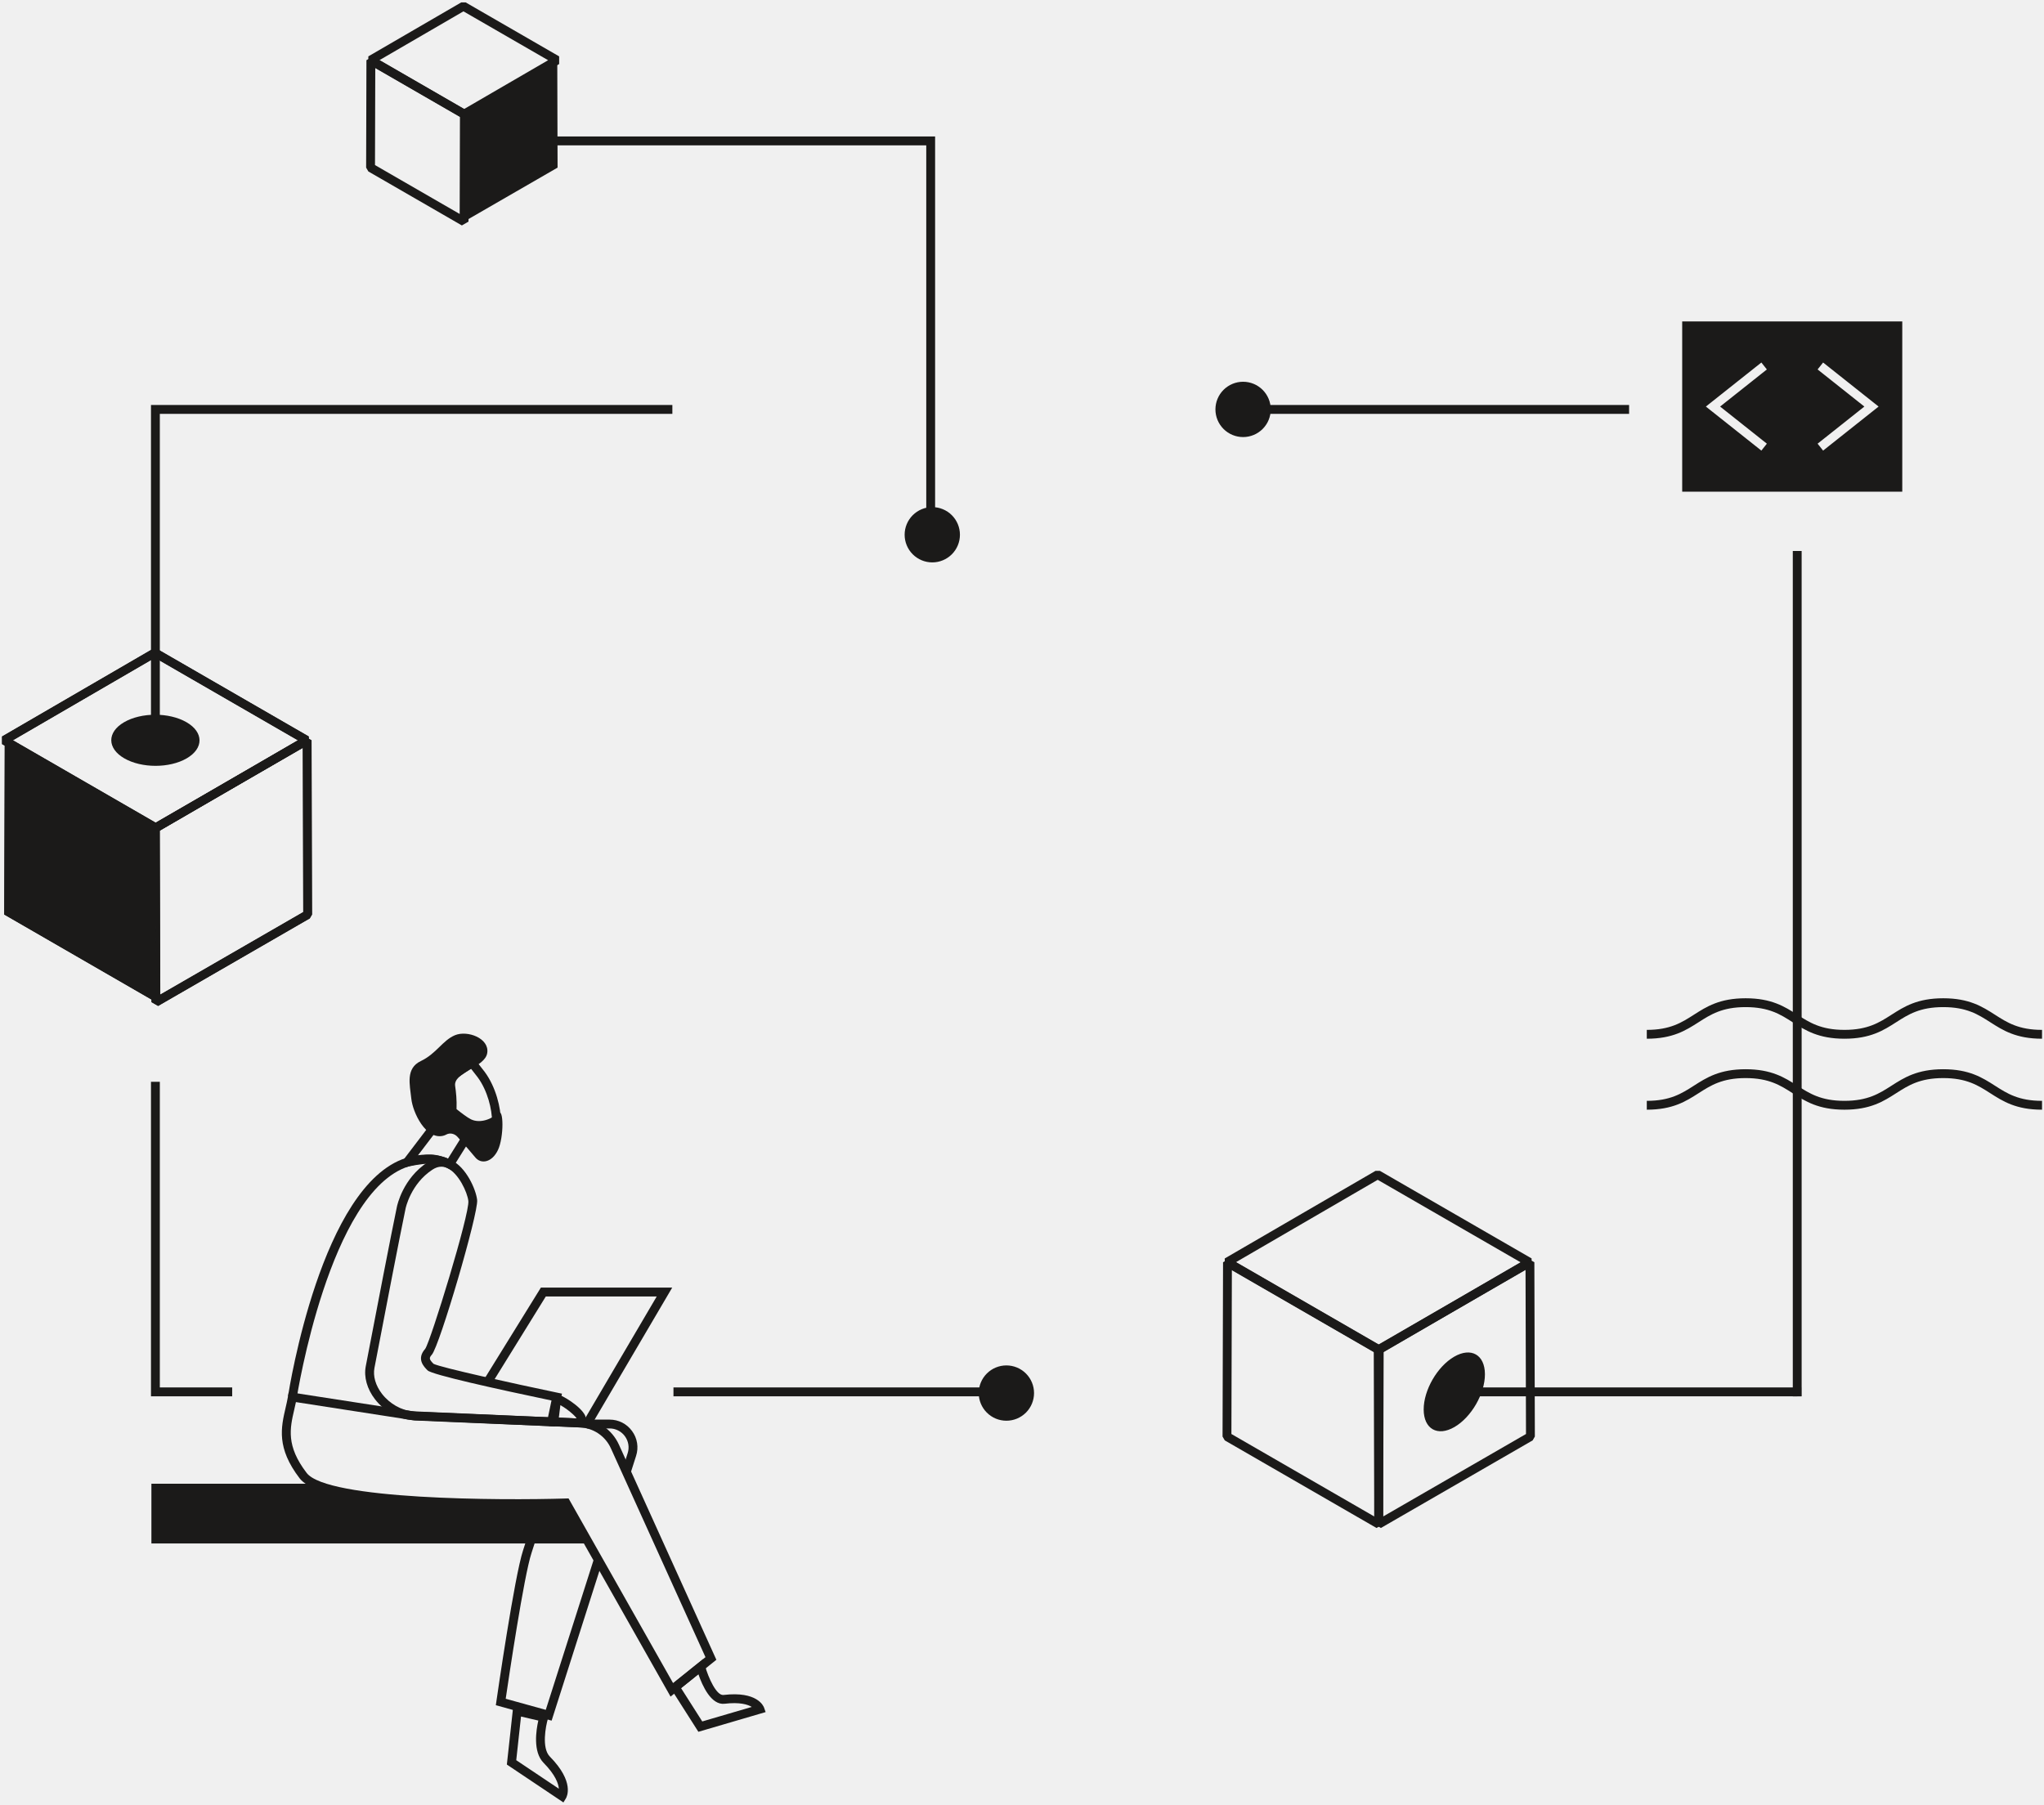
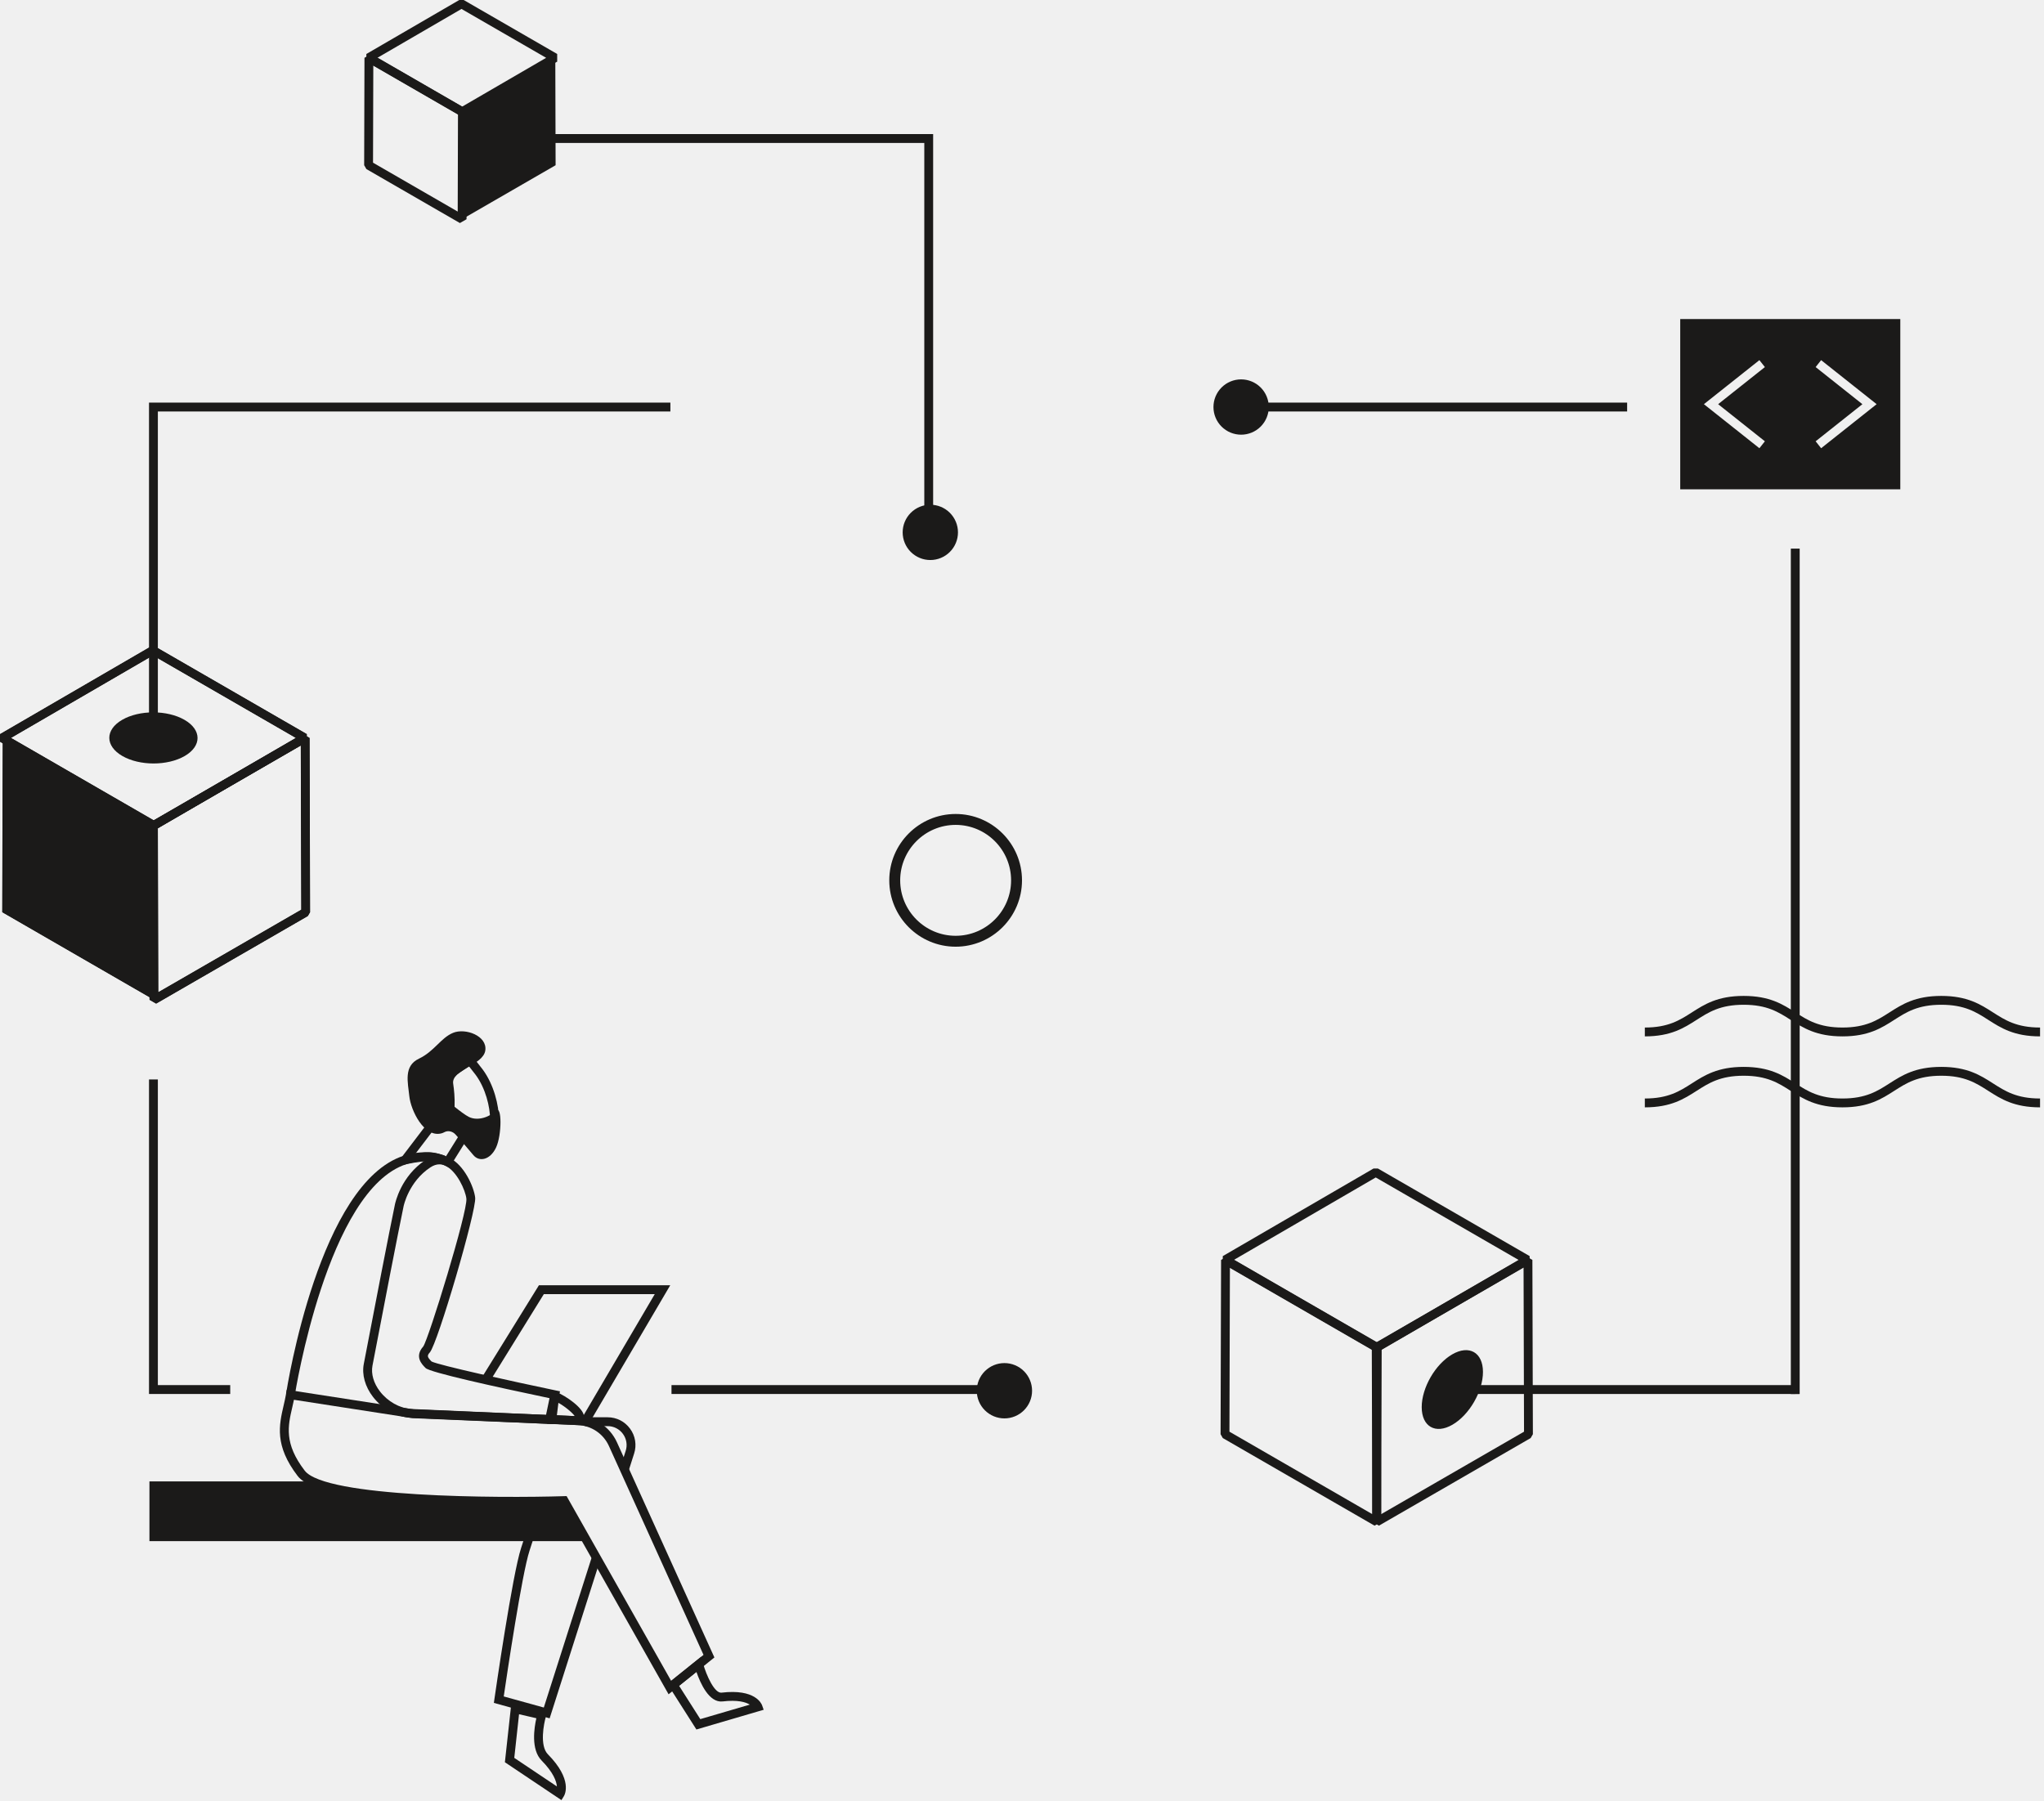
- <svg xmlns="http://www.w3.org/2000/svg" width="462" height="408" viewBox="0 0 462 408" fill="none">
-   <path fill-rule="evenodd" clip-rule="evenodd" d="M2.942 167.346L35.235 185.99L67.307 167.352L35.015 148.708L2.942 167.346ZM34.736 188.012L0.447 168.215L0.445 166.484L34.511 146.687L35.513 146.686L69.802 166.482L69.805 168.213L35.739 188.01L34.736 188.012Z" fill="#1B1A19" />
-   <mask id="mask0_78_3606" style="mask-type:luminance" maskUnits="userSpaceOnUse" x="0" y="146" width="70" height="43">
-     <path d="M2.942 167.346L35.235 185.99L67.307 167.352L35.015 148.708L2.942 167.346ZM34.736 188.012L0.447 168.215L0.445 166.484L34.511 146.687L35.513 146.686L69.802 166.482L69.805 168.213L35.739 188.01L34.736 188.012V188.012Z" fill="white" />
+ <svg xmlns="http://www.w3.org/2000/svg" width="462" height="407" viewBox="0 0 462 407" fill="none">
+   <path fill-rule="evenodd" clip-rule="evenodd" d="M2.497 166.804L34.79 185.448L66.862 166.81L34.57 148.166L2.497 166.804ZM34.291 187.47L0.002 167.673L0 165.942L34.066 146.145L35.068 146.144L69.357 165.94L69.36 167.671L35.294 187.468L34.291 187.47Z" fill="#1B1A19" />
+   <path fill-rule="evenodd" clip-rule="evenodd" d="M216 186.466C209.089 186.466 203.466 192.089 203.466 199C203.466 205.913 209.089 211.535 216 211.535C222.911 211.535 228.535 205.913 228.535 199C228.535 192.089 222.911 186.466 216 186.466ZM216 214C207.729 214 201 207.272 201 199C201 190.729 207.729 184 216 184C224.272 184 231 190.729 231 199C231 207.272 224.272 214 216 214Z" fill="#1B1A19" />
+   <mask id="mask0_78_3606" style="mask-type:luminance" maskUnits="userSpaceOnUse" x="0" y="146" width="70" height="42">
+     <path d="M2.497 166.804L34.79 185.448L66.862 166.81L34.57 148.166L2.497 166.804ZM34.291 187.47L0.002 167.673L0 165.942L34.066 146.145L35.068 146.144L69.357 165.94L69.36 167.671L35.294 187.468L34.291 187.47V187.47Z" fill="white" />
  </mask>
  <g mask="url(#mask0_78_3606)">
-     <path fill-rule="evenodd" clip-rule="evenodd" d="M2.942 167.346L35.235 185.99L67.307 167.352L35.015 148.708L2.942 167.346ZM34.736 188.012L0.447 168.215L0.445 166.484L34.511 146.687L35.513 146.686L69.802 166.482L69.805 168.213L35.739 188.01L34.736 188.012Z" fill="#1B1A19" />
+     <path fill-rule="evenodd" clip-rule="evenodd" d="M2.497 166.804L34.79 185.448L66.862 166.81L34.57 148.166L2.497 166.804ZM34.291 187.47L0.002 167.673L0 165.942L34.066 146.145L35.068 146.144L69.357 165.94L69.36 167.671L35.294 187.468L34.291 187.47Z" fill="#1B1A19" />
  </g>
-   <path fill-rule="evenodd" clip-rule="evenodd" d="M36.126 187.728L36.231 224.823L68.534 206.173L68.429 169.078L36.126 187.728ZM35.736 227.418L34.236 226.555L34.125 187.154L34.625 186.285L68.924 166.482L70.424 167.346L70.536 206.746L70.036 207.615L35.736 227.418Z" fill="#1B1A19" />
-   <mask id="mask1_78_3606" style="mask-type:luminance" maskUnits="userSpaceOnUse" x="34" y="166" width="37" height="62">
-     <path d="M36.126 187.728L36.231 224.823L68.534 206.173L68.429 169.078L36.126 187.728ZM35.736 227.418L34.236 226.555L34.125 187.154L34.625 186.285L68.924 166.482L70.424 167.346L70.536 206.746L70.036 207.615L35.736 227.418V227.418Z" fill="white" />
+   <path fill-rule="evenodd" clip-rule="evenodd" d="M35.681 187.186L35.786 224.281L68.089 205.631L67.984 168.536L35.681 187.186ZM35.291 226.876L33.791 226.013L33.68 186.612L34.18 185.743L68.479 165.94L69.979 166.804L70.091 206.204L69.591 207.073L35.291 226.876Z" fill="#1B1A19" />
+   <mask id="mask1_78_3606" style="mask-type:luminance" maskUnits="userSpaceOnUse" x="33" y="165" width="38" height="62">
+     <path d="M35.681 187.186L35.786 224.281L68.089 205.631L67.984 168.536L35.681 187.186ZM35.291 226.876L33.791 226.013L33.68 186.612L34.18 185.743L68.479 165.94L69.979 166.804L70.091 206.204L69.591 207.073L35.291 226.876V226.876Z" fill="white" />
  </mask>
  <g mask="url(#mask1_78_3606)">
-     <path fill-rule="evenodd" clip-rule="evenodd" d="M36.126 187.728L36.231 224.823L68.534 206.173L68.429 169.078L36.126 187.728ZM35.736 227.418L34.236 226.555L34.125 187.154L34.625 186.285L68.924 166.482L70.424 167.346L70.536 206.746L70.036 207.615L35.736 227.418Z" fill="#1B1A19" />
+     <path fill-rule="evenodd" clip-rule="evenodd" d="M35.681 187.186L35.786 224.281L68.089 205.631L67.984 168.536L35.681 187.186ZM35.291 226.876L33.791 226.013L33.68 186.612L34.18 185.743L68.479 165.94L69.979 166.804L70.091 206.204L69.591 207.073L35.291 226.876Z" fill="#1B1A19" />
  </g>
-   <path fill-rule="evenodd" clip-rule="evenodd" d="M35.246 226.552L35.358 187.151L1.059 167.349L0.947 206.749L35.246 226.552Z" fill="#1B1A19" />
-   <mask id="mask2_78_3606" style="mask-type:luminance" maskUnits="userSpaceOnUse" x="0" y="167" width="36" height="60">
-     <path d="M35.246 226.552L35.358 187.151L1.059 167.349L0.947 206.749L35.246 226.552Z" fill="white" />
+   <path fill-rule="evenodd" clip-rule="evenodd" d="M34.801 226.01L34.913 186.609L0.614 166.807L0.502 206.207L34.801 226.01Z" fill="#1B1A19" />
+   <mask id="mask2_78_3606" style="mask-type:luminance" maskUnits="userSpaceOnUse" x="0" y="166" width="35" height="61">
+     <path d="M34.801 226.01L34.913 186.609L0.614 166.807L0.502 206.207L34.801 226.01Z" fill="white" />
  </mask>
  <g mask="url(#mask2_78_3606)">
-     <path fill-rule="evenodd" clip-rule="evenodd" d="M1.059 167.349L35.358 187.151L35.246 226.552L0.947 206.749L1.059 167.349Z" fill="#1B1A19" />
+     <path fill-rule="evenodd" clip-rule="evenodd" d="M0.614 166.807L34.913 186.609L34.801 226.01L0.502 206.207L0.614 166.807Z" fill="#1B1A19" />
  </g>
-   <path fill-rule="evenodd" clip-rule="evenodd" d="M279.326 285.345L311.618 303.988L343.69 285.35L311.398 266.707L279.326 285.345ZM311.12 306.01L276.83 286.214L276.828 284.483L310.894 264.686L311.896 264.685L346.185 284.481L346.188 286.212L312.122 306.009L311.12 306.01Z" fill="#1B1A19" />
-   <path fill-rule="evenodd" clip-rule="evenodd" d="M312.51 305.726L312.615 342.822L344.917 324.172L344.812 287.077L312.51 305.726ZM312.12 345.417L310.62 344.554L310.508 305.153L311.008 304.284L345.307 284.481L346.807 285.345L346.919 324.745L346.419 325.614L312.12 345.417Z" fill="#1B1A19" />
-   <path fill-rule="evenodd" clip-rule="evenodd" d="M278.332 324.172L310.635 342.822L310.74 305.726L278.437 287.077L278.332 324.172ZM311.13 345.417L276.83 325.614L276.33 324.745L276.442 285.345L277.942 284.481L312.242 304.284L312.742 305.153L312.63 344.554L311.13 345.417ZM85.751 13.607L104.886 24.654L123.888 13.612L104.753 2.564L85.751 13.607ZM104.388 26.676L83.256 14.476L83.253 12.745L104.248 0.544L105.251 0.542L126.383 12.743L126.386 14.474L105.39 26.675L104.388 26.676Z" fill="#1B1A19" />
-   <path fill-rule="evenodd" clip-rule="evenodd" d="M104.889 50.096L104.82 25.814L125.958 13.609L126.027 37.892L104.889 50.096Z" fill="#1B1A19" />
-   <path fill-rule="evenodd" clip-rule="evenodd" d="M84.758 37.316L103.9 48.367L103.961 26.39L84.821 15.339L84.758 37.316ZM104.395 50.962L83.256 38.758L82.756 37.889L82.826 13.606L84.326 12.743L105.463 24.948L105.963 25.817L105.895 50.099L104.395 50.962ZM42.153 163.266C38.244 161.009 31.933 161.007 28.048 163.264C24.168 165.519 24.188 169.177 28.098 171.434C32.004 173.689 38.319 173.689 42.199 171.434C46.083 169.177 46.059 165.521 42.153 163.266ZM328.713 315.646H407.138V313.646H328.713V315.646ZM152.222 315.646H230.647V313.646H152.222V315.646Z" fill="#1B1A19" />
-   <path fill-rule="evenodd" clip-rule="evenodd" d="M405.222 315.668V313.668L405.221 313.646V124.552H407.221V315.646L405.222 315.668ZM283.221 93.552H368.221V91.552H283.221V93.552ZM36.125 167.349H34.125V91.552H151.972V93.552H36.125V167.349ZM34.125 315.646V244.552H36.125V313.646H52.48V315.646H34.125ZM328.691 306.691C324.869 308.898 321.778 314.25 321.791 318.643C321.803 323.038 324.913 324.807 328.736 322.6C332.561 320.392 335.648 315.044 335.636 310.649C335.623 306.256 332.516 304.482 328.691 306.691ZM211.36 115.885V30.853H117.722V32.853H209.36V115.885H211.36Z" fill="#1B1A19" />
-   <path fill-rule="evenodd" clip-rule="evenodd" d="M287.222 92.552C287.222 93.373 287.06 94.186 286.746 94.944C286.432 95.703 285.971 96.391 285.391 96.972C284.81 97.552 284.121 98.013 283.362 98.327C282.604 98.641 281.791 98.802 280.97 98.802C280.149 98.802 279.336 98.64 278.578 98.326C277.82 98.012 277.131 97.551 276.55 96.971C275.97 96.39 275.51 95.701 275.196 94.942C274.882 94.184 274.72 93.371 274.72 92.55C274.72 90.892 275.379 89.302 276.552 88.13C277.724 86.958 279.314 86.3 280.972 86.3C282.63 86.3 284.22 86.959 285.392 88.132C286.564 89.304 287.222 90.894 287.222 92.552ZM233.722 314.918C233.722 315.739 233.56 316.552 233.246 317.31C232.932 318.068 232.471 318.758 231.891 319.338C231.31 319.918 230.621 320.379 229.862 320.693C229.104 321.007 228.291 321.168 227.47 321.168C226.649 321.168 225.836 321.006 225.078 320.692C224.32 320.378 223.631 319.917 223.05 319.336C222.47 318.756 222.01 318.067 221.696 317.308C221.382 316.55 221.22 315.737 221.22 314.916C221.22 313.258 221.879 311.668 223.052 310.496C224.224 309.324 225.814 308.666 227.472 308.666C229.13 308.666 230.72 309.325 231.892 310.498C233.064 311.67 233.722 313.26 233.722 314.918ZM216.972 120.885C216.972 122.543 216.314 124.132 215.142 125.304C213.969 126.477 212.38 127.135 210.722 127.135C209.064 127.135 207.475 126.477 206.303 125.304C205.131 124.132 204.472 122.543 204.472 120.885C204.472 119.227 205.131 117.638 206.303 116.466C207.475 115.294 209.064 114.635 210.722 114.635C212.38 114.635 213.969 115.294 215.142 116.466C216.314 117.638 216.972 119.227 216.972 120.885ZM461.555 234.814C455.68 234.814 452.717 232.918 449.85 231.084C447.106 229.327 444.514 227.668 439.224 227.668C433.933 227.668 431.341 229.327 428.597 231.083C425.73 232.918 422.767 234.814 416.892 234.814C411.016 234.814 408.052 232.918 405.185 231.084C402.44 229.327 399.849 227.668 394.557 227.668C389.265 227.668 386.673 229.327 383.928 231.084C381.061 232.918 378.098 234.814 372.222 234.814V232.814C377.513 232.814 380.104 231.155 382.85 229.399C385.716 227.564 388.68 225.668 394.557 225.668C400.433 225.668 403.397 227.564 406.264 229.399C409.009 231.155 411.6 232.814 416.892 232.814C422.182 232.814 424.774 231.155 427.518 229.399C430.385 227.564 433.348 225.668 439.224 225.668C445.1 225.668 448.062 227.564 450.929 229.399C453.673 231.155 456.265 232.814 461.555 232.814V234.814ZM461.555 250.857C455.68 250.857 452.717 248.961 449.85 247.127C447.106 245.37 444.514 243.711 439.224 243.711C433.933 243.711 431.341 245.37 428.597 247.126C425.73 248.961 422.767 250.857 416.892 250.857C411.016 250.857 408.052 248.961 405.185 247.127C402.44 245.37 399.849 243.711 394.557 243.711C389.265 243.711 386.673 245.37 383.928 247.127C381.061 248.961 378.098 250.857 372.222 250.857V248.857C377.513 248.857 380.104 247.198 382.85 245.442C385.716 243.607 388.68 241.711 394.557 241.711C400.433 241.711 403.397 243.607 406.264 245.442C409.009 247.198 411.6 248.857 416.892 248.857C422.182 248.857 424.774 247.198 427.518 245.442C430.385 243.607 433.348 241.711 439.224 241.711C445.1 241.711 448.062 243.607 450.929 245.442C453.673 247.198 456.265 248.857 461.555 248.857V250.857Z" fill="#1B1A19" />
-   <path fill-rule="evenodd" clip-rule="evenodd" d="M116.685 397.908L126.318 404.361C126.224 403.218 125.563 401.246 122.858 398.501C120.412 396.016 121.186 391.094 121.675 388.948L117.763 388.041L116.685 397.908ZM127.347 407.458L114.564 398.894L116.02 385.584L124.164 387.471L123.856 388.494C123.332 390.234 122.387 395.171 124.283 397.096C129.93 402.829 128.117 406.206 127.892 406.573L127.347 407.457V407.458ZM153.94 381.619L158.732 389.149L169.925 385.869C169 385.307 167.192 384.743 163.779 385.15C160.729 385.51 158.731 381.02 157.856 378.474L153.94 381.619ZM157.853 391.491L151.291 381.181L158.935 375.042L159.339 376.51C160.107 379.304 161.973 383.387 163.543 383.163C171.14 382.258 172.566 385.65 172.703 386.04L173.052 387.035L157.853 391.491ZM133.519 322.422L131.794 321.409L148.44 293.077H123.368L111.055 312.973L109.355 311.92L122.254 291.077H151.935L133.519 322.422ZM67.072 315.976L65.095 315.671C65.396 313.724 72.679 267.906 91.714 261.787C97.1 260.058 100.94 261.754 101.102 261.829L100.273 263.649C100.246 263.639 96.936 262.209 92.327 263.691C74.455 269.435 67.144 315.511 67.072 315.976Z" fill="#1B1A19" />
-   <path fill-rule="evenodd" clip-rule="evenodd" d="M99.759 263.74C99.096 263.74 98.426 263.965 97.736 264.418C92.811 267.651 91.68 273.158 91.669 273.212L91.667 273.225C90.381 279.367 87.133 296.199 84.635 309.237C84.279 311.093 84.898 313.225 86.333 315.083C88.082 317.35 90.766 318.866 93.337 319.038L123.863 320.378L124.654 316.598C112.187 313.985 97.622 310.765 96.647 309.789C95.81 308.953 94.068 307.211 96.106 304.919C97.346 303.176 106.185 274.376 105.86 271.491C105.642 269.553 103.677 265.259 101.121 264.059C100.696 263.853 100.231 263.744 99.759 263.74ZM125.472 322.45L93.226 321.035C90.03 320.821 86.87 319.053 84.75 316.306C82.965 313.994 82.207 311.28 82.671 308.86C85.17 295.818 88.419 278.98 89.708 272.82C89.777 272.472 91.063 266.406 96.639 262.746C98.382 261.601 100.227 261.429 101.971 262.249C105.389 263.854 107.581 268.896 107.848 271.267C108.176 274.187 99.366 304.262 97.602 306.247C96.94 306.991 96.988 307.292 97.995 308.308C99.669 309.152 116.019 312.751 126.042 314.845L127.021 315.049L125.472 322.45Z" fill="#1B1A19" />
-   <path fill-rule="evenodd" clip-rule="evenodd" d="M97.438 261.013C98.805 261.013 100.329 261.545 101.248 261.928L104.614 256.536L99.72 254.279L94.383 261.289C95.371 261.139 96.488 261.013 97.438 261.013ZM101.996 264.508L101.178 264.091C101.157 264.081 99.043 263.013 97.438 263.013C95.385 263.013 92.271 263.707 92.24 263.714L89.563 264.316L99.101 251.79L107.511 255.67L101.996 264.508Z" fill="#1B1A19" />
-   <path fill-rule="evenodd" clip-rule="evenodd" d="M101.727 251.709C105.301 254.69 109.571 257.849 110.533 257.969C110.659 257.999 110.703 257.939 110.728 257.913C111.219 257.438 111.219 255.299 111.218 253.738V253.575C111.218 250.765 110.21 246.565 107.957 243.512L106.437 241.565L102.329 244.388L101.727 251.709ZM110.544 259.969C110.513 259.969 110.482 259.967 110.452 259.966C108.544 259.903 102.538 255.009 100.043 252.908L99.648 252.576L100.414 243.277L106.855 238.85L109.558 242.313C112.086 245.733 113.218 250.433 113.218 253.575V253.737C113.219 256.178 113.219 258.287 112.118 259.351C111.699 259.756 111.156 259.968 110.544 259.968V259.969Z" fill="#1B1A19" />
-   <path fill-rule="evenodd" clip-rule="evenodd" d="M112.565 251.612C111.232 252.946 108.549 254.043 106.453 253.035C105.644 252.646 104.123 251.475 103.191 250.729C103.273 248.663 103.073 246.834 102.876 245.502C102.411 242.363 109.633 241.353 110.133 238.02C110.633 234.687 105.633 232.853 102.835 234.02C100.037 235.187 98.633 238.187 95.133 239.853C91.633 241.52 92.633 245.187 92.966 248.353C93.299 251.52 96.248 257.673 100.133 256.76C100.403 256.697 100.65 256.6 100.876 256.475C101.713 256.013 102.771 256.283 103.405 256.998C104.916 258.703 106.691 260.725 107.399 261.609C108.732 263.272 111.232 262.779 112.565 259.946C113.899 257.112 113.899 250.279 112.565 251.612ZM124.681 388.97L112.072 385.478L112.198 384.608C112.363 383.455 116.278 356.348 118.238 350.435C118.932 348.34 120.094 344.68 121.692 339.558L123.602 340.154C122 345.288 120.835 348.958 120.137 351.064C118.424 356.232 115.005 379.237 114.304 384.021L123.36 386.529L134.272 352.323L136.177 352.93L124.681 388.97ZM142.529 333.018L140.624 332.41L141.867 328.512C142.076 327.869 142.128 327.185 142.02 326.518C141.912 325.851 141.646 325.219 141.244 324.675C140.848 324.127 140.327 323.682 139.724 323.376C139.122 323.07 138.455 322.912 137.779 322.915H132.656V320.915H137.779C139.809 320.915 141.66 321.856 142.858 323.496C143.447 324.293 143.838 325.219 143.997 326.197C144.156 327.175 144.079 328.178 143.772 329.12L142.529 333.017" fill="#1B1A19" />
-   <path fill-rule="evenodd" clip-rule="evenodd" d="M128.51 338.731L152.145 380.499L159.457 374.621L138.085 327.426C137.471 326.059 136.487 324.89 135.245 324.052C134.002 323.214 132.551 322.739 131.053 322.681L93.701 321.114L66.886 316.96C66.766 317.542 66.633 318.117 66.503 318.68C65.531 322.874 64.613 326.837 69.314 332.974C73.98 339.065 113.193 339.209 127.906 338.749L128.51 338.731ZM151.564 383.533L127.364 340.767C119.598 340.989 73.679 341.961 67.727 334.191C62.452 327.305 63.521 322.691 64.555 318.228C64.759 317.346 64.952 316.514 65.098 315.656L65.263 314.686L93.952 319.128L131.137 320.683C134.966 320.843 138.327 323.111 139.907 326.603L161.918 375.209L151.564 383.533Z" fill="#1B1A19" />
-   <path fill-rule="evenodd" clip-rule="evenodd" d="M127.938 339.749C127.938 339.749 83.412 341.137 71.101 335.415H34.222V348.919H132.656V348.089L127.938 339.749ZM126.313 320.465L130.354 320.655C129.915 319.98 128.271 318.547 126.661 317.651L126.313 320.465ZM132.44 322.755L124.063 322.362L125 314.795L126.18 315.226C128.265 315.986 132.434 318.897 132.438 320.726L132.44 322.754V322.755Z" fill="#1B1A19" />
-   <path fill-rule="evenodd" clip-rule="evenodd" d="M412.071 101.863L410.828 100.297L421.398 91.907L410.828 83.518L412.071 81.951L424.615 91.907L412.071 101.863ZM399.359 100.297L398.116 101.863L385.573 91.907L398.116 81.951L399.359 83.518L388.79 91.907L399.359 100.297ZM380.222 111.148H429.965V72.668H380.222V111.148Z" fill="#1B1A19" />
+   <path fill-rule="evenodd" clip-rule="evenodd" d="M278.881 284.803L311.173 303.446L343.245 284.808L310.953 266.165L278.881 284.803ZM310.675 305.468L276.385 285.672L276.383 283.941L310.449 264.144L311.451 264.143L345.74 283.939L345.743 285.67L311.677 305.467L310.675 305.468Z" fill="#1B1A19" />
+   <path fill-rule="evenodd" clip-rule="evenodd" d="M312.065 305.184L312.17 342.28L344.472 323.63L344.367 286.535L312.065 305.184ZM311.675 344.875L310.175 344.012L310.063 304.611L310.563 303.742L344.862 283.939L346.362 284.803L346.474 324.203L345.974 325.072L311.675 344.875Z" fill="#1B1A19" />
+   <path fill-rule="evenodd" clip-rule="evenodd" d="M277.887 323.63L310.19 342.28L310.295 305.184L277.992 286.535L277.887 323.63ZM310.685 344.875L276.385 325.072L275.885 324.203L275.997 284.803L277.497 283.939L311.797 303.742L312.297 304.611L312.185 344.012L310.685 344.875ZM85.306 13.065L104.441 24.112L123.443 13.07L104.308 2.022L85.306 13.065ZM103.943 26.134L82.811 13.934L82.808 12.203L103.803 0.002L104.806 0L125.938 12.201L125.941 13.932L104.945 26.133L103.943 26.134Z" fill="#1B1A19" />
+   <path fill-rule="evenodd" clip-rule="evenodd" d="M104.444 49.554L104.375 25.272L125.513 13.067L125.582 37.35L104.444 49.554Z" fill="#1B1A19" />
+   <path fill-rule="evenodd" clip-rule="evenodd" d="M84.313 36.774L103.455 47.825L103.516 25.848L84.376 14.797L84.313 36.774ZM103.95 50.42L82.811 38.216L82.311 37.347L82.381 13.064L83.881 12.201L105.018 24.406L105.518 25.275L105.45 49.557L103.95 50.42ZM41.708 162.724C37.799 160.467 31.488 160.465 27.603 162.722C23.723 164.977 23.743 168.635 27.653 170.892C31.559 173.147 37.874 173.147 41.754 170.892C45.638 168.635 45.614 164.979 41.708 162.724ZM328.268 315.104H406.693V313.104H328.268V315.104ZM151.777 315.104H230.202V313.104H151.777V315.104Z" fill="#1B1A19" />
+   <path fill-rule="evenodd" clip-rule="evenodd" d="M404.777 315.126V313.126L404.776 313.104V124.01H406.776V315.104L404.777 315.126ZM282.776 93.01H367.776V91.01H282.776V93.01ZM35.68 166.807H33.68V91.01H151.527V93.01H35.68V166.807ZM33.68 315.104V244.01H35.68V313.104H52.035V315.104H33.68ZM328.246 306.149C324.424 308.356 321.333 313.708 321.346 318.101C321.358 322.496 324.468 324.265 328.291 322.058C332.116 319.85 335.203 314.502 335.191 310.107C335.178 305.714 332.071 303.94 328.246 306.149ZM210.915 115.343V30.311H117.277V32.311H208.915V115.343H210.915Z" fill="#1B1A19" />
+   <path fill-rule="evenodd" clip-rule="evenodd" d="M286.777 92.01C286.777 92.831 286.615 93.644 286.301 94.402C285.987 95.16 285.526 95.85 284.945 96.43C284.365 97.01 283.676 97.471 282.917 97.785C282.159 98.099 281.346 98.26 280.525 98.26C279.704 98.26 278.891 98.098 278.133 97.784C277.375 97.47 276.686 97.009 276.105 96.428C275.525 95.848 275.064 95.159 274.75 94.4C274.436 93.642 274.275 92.829 274.275 92.008C274.275 90.35 274.934 88.76 276.107 87.588C277.279 86.416 278.869 85.758 280.527 85.758C282.185 85.758 283.775 86.417 284.947 87.59C286.119 88.762 286.777 90.352 286.777 92.01ZM233.277 314.376C233.277 315.197 233.115 316.01 232.801 316.768C232.487 317.526 232.026 318.216 231.445 318.796C230.865 319.376 230.176 319.837 229.417 320.151C228.659 320.465 227.846 320.626 227.025 320.626C226.204 320.626 225.391 320.464 224.633 320.15C223.875 319.836 223.186 319.375 222.605 318.794C222.025 318.214 221.564 317.525 221.25 316.766C220.936 316.008 220.775 315.195 220.775 314.374C220.775 312.716 221.434 311.126 222.607 309.954C223.779 308.782 225.369 308.124 227.027 308.124C228.685 308.124 230.275 308.783 231.447 309.956C232.619 311.128 233.277 312.718 233.277 314.376ZM216.527 120.343C216.527 122.001 215.869 123.59 214.696 124.762C213.524 125.935 211.935 126.593 210.277 126.593C208.619 126.593 207.03 125.935 205.858 124.762C204.686 123.59 204.027 122.001 204.027 120.343C204.027 118.685 204.686 117.096 205.858 115.924C207.03 114.752 208.619 114.093 210.277 114.093C211.935 114.093 213.524 114.752 214.696 115.924C215.869 117.096 216.527 118.685 216.527 120.343ZM461.11 234.272C455.235 234.272 452.272 232.376 449.405 230.542C446.661 228.785 444.069 227.126 438.779 227.126C433.488 227.126 430.896 228.785 428.152 230.541C425.285 232.376 422.322 234.272 416.447 234.272C410.571 234.272 407.607 232.376 404.74 230.542C401.995 228.785 399.404 227.126 394.112 227.126C388.82 227.126 386.228 228.785 383.483 230.542C380.616 232.376 377.653 234.272 371.777 234.272V232.272C377.068 232.272 379.659 230.613 382.405 228.857C385.271 227.022 388.235 225.126 394.112 225.126C399.988 225.126 402.952 227.022 405.819 228.857C408.564 230.613 411.155 232.272 416.447 232.272C421.737 232.272 424.329 230.613 427.073 228.857C429.94 227.022 432.903 225.126 438.779 225.126C444.655 225.126 447.617 227.022 450.484 228.857C453.228 230.613 455.82 232.272 461.11 232.272V234.272ZM461.11 250.315C455.235 250.315 452.272 248.419 449.405 246.585C446.661 244.828 444.069 243.169 438.779 243.169C433.488 243.169 430.896 244.828 428.152 246.584C425.285 248.419 422.322 250.315 416.447 250.315C410.571 250.315 407.607 248.419 404.74 246.585C401.995 244.828 399.404 243.169 394.112 243.169C388.82 243.169 386.228 244.828 383.483 246.585C380.616 248.419 377.653 250.315 371.777 250.315V248.315C377.068 248.315 379.659 246.656 382.405 244.9C385.271 243.065 388.235 241.169 394.112 241.169C399.988 241.169 402.952 243.065 405.819 244.9C408.564 246.656 411.155 248.315 416.447 248.315C421.737 248.315 424.329 246.656 427.073 244.9C429.94 243.065 432.903 241.169 438.779 241.169C444.655 241.169 447.617 243.065 450.484 244.9C453.228 246.656 455.82 248.315 461.11 248.315V250.315Z" fill="#1B1A19" />
+   <path fill-rule="evenodd" clip-rule="evenodd" d="M116.24 397.366L125.873 403.819C125.779 402.676 125.118 400.704 122.413 397.959C119.967 395.474 120.741 390.552 121.23 388.406L117.318 387.499L116.24 397.366ZM126.902 406.916L114.119 398.352L115.575 385.042L123.719 386.929L123.411 387.952C122.887 389.692 121.942 394.629 123.838 396.554C129.485 402.287 127.672 405.664 127.447 406.031L126.902 406.915V406.916ZM153.495 381.077L158.287 388.607L169.48 385.327C168.555 384.765 166.747 384.201 163.334 384.608C160.284 384.968 158.286 380.478 157.411 377.932L153.495 381.077ZM157.408 390.949L150.846 380.639L158.49 374.5L158.894 375.968C159.662 378.762 161.528 382.845 163.098 382.621C170.695 381.716 172.121 385.108 172.258 385.498L172.607 386.493L157.408 390.949ZM133.074 321.88L131.349 320.867L147.995 292.535H122.923L110.61 312.431L108.91 311.378L121.809 290.535H151.49L133.074 321.88ZM66.627 315.434L64.65 315.129C64.951 313.182 72.234 267.364 91.269 261.245C96.655 259.516 100.495 261.212 100.657 261.287L99.828 263.107C99.801 263.097 96.491 261.667 91.882 263.149C74.01 268.893 66.699 314.969 66.627 315.434Z" fill="#1B1A19" />
+   <path fill-rule="evenodd" clip-rule="evenodd" d="M99.314 263.198C98.651 263.198 97.981 263.423 97.291 263.876C92.366 267.109 91.235 272.616 91.224 272.67L91.222 272.683C89.936 278.825 86.688 295.657 84.19 308.695C83.834 310.551 84.453 312.683 85.888 314.541C87.637 316.808 90.321 318.324 92.892 318.496L123.418 319.836L124.209 316.056C111.742 313.443 97.177 310.223 96.202 309.247C95.365 308.411 93.623 306.669 95.661 304.377C96.901 302.634 105.74 273.834 105.415 270.949C105.197 269.011 103.232 264.717 100.676 263.517C100.251 263.311 99.786 263.202 99.314 263.198ZM125.027 321.908L92.781 320.493C89.585 320.279 86.425 318.511 84.305 315.764C82.52 313.452 81.762 310.738 82.226 308.318C84.725 295.276 87.974 278.438 89.263 272.278C89.332 271.93 90.618 265.864 96.194 262.204C97.937 261.059 99.782 260.887 101.526 261.707C104.944 263.312 107.136 268.354 107.403 270.725C107.731 273.645 98.921 303.72 97.157 305.705C96.495 306.449 96.543 306.75 97.55 307.766C99.224 308.61 115.574 312.209 125.597 314.303L126.576 314.507L125.027 321.908Z" fill="#1B1A19" />
+   <path fill-rule="evenodd" clip-rule="evenodd" d="M96.993 260.471C98.36 260.471 99.884 261.003 100.803 261.386L104.169 255.994L99.275 253.737L93.938 260.747C94.926 260.597 96.043 260.471 96.993 260.471ZM101.551 263.966L100.733 263.549C100.712 263.539 98.598 262.471 96.993 262.471C94.94 262.471 91.826 263.165 91.795 263.172L89.118 263.774L98.656 251.248L107.066 255.128L101.551 263.966Z" fill="#1B1A19" />
+   <path fill-rule="evenodd" clip-rule="evenodd" d="M101.282 251.167C104.856 254.148 109.126 257.307 110.088 257.427C110.214 257.457 110.258 257.397 110.283 257.371C110.774 256.896 110.774 254.757 110.773 253.196V253.033C110.773 250.223 109.765 246.023 107.512 242.97L105.992 241.023L101.884 243.846L101.282 251.167ZM110.099 259.427C110.068 259.427 110.037 259.425 110.007 259.424C108.099 259.361 102.093 254.467 99.598 252.366L99.203 252.034L99.969 242.735L106.41 238.308L109.113 241.771C111.641 245.191 112.773 249.891 112.773 253.033V253.195C112.774 255.636 112.774 257.745 111.673 258.809C111.254 259.214 110.711 259.426 110.099 259.426V259.427Z" fill="#1B1A19" />
+   <path fill-rule="evenodd" clip-rule="evenodd" d="M112.12 251.07C110.787 252.404 108.104 253.501 106.008 252.493C105.199 252.104 103.678 250.933 102.746 250.187C102.828 248.121 102.628 246.292 102.431 244.96C101.966 241.821 109.188 240.811 109.688 237.478C110.188 234.145 105.188 232.311 102.39 233.478C99.592 234.645 98.188 237.645 94.688 239.311C91.188 240.978 92.188 244.645 92.521 247.811C92.854 250.978 95.803 257.131 99.688 256.218C99.958 256.155 100.205 256.058 100.431 255.933C101.268 255.471 102.326 255.741 102.96 256.456C104.471 258.161 106.246 260.183 106.954 261.067C108.287 262.73 110.787 262.237 112.12 259.404C113.454 256.57 113.454 249.737 112.12 251.07ZM124.236 388.428L111.627 384.936L111.753 384.066C111.918 382.913 115.833 355.806 117.793 349.893C118.487 347.798 119.649 344.138 121.247 339.016L123.157 339.612C121.555 344.746 120.39 348.416 119.692 350.522C117.979 355.69 114.56 378.695 113.859 383.479L122.915 385.987L133.827 351.781L135.732 352.388L124.236 388.428ZM142.084 332.476L140.179 331.868L141.422 327.97C141.631 327.327 141.683 326.643 141.575 325.976C141.467 325.309 141.201 324.677 140.799 324.133C140.403 323.585 139.882 323.14 139.279 322.834C138.677 322.528 138.01 322.37 137.334 322.373H132.211V320.373H137.334C139.364 320.373 141.215 321.314 142.413 322.954C143.002 323.751 143.393 324.677 143.551 325.655C143.71 326.633 143.634 327.636 143.327 328.578L142.084 332.475" fill="#1B1A19" />
+   <path fill-rule="evenodd" clip-rule="evenodd" d="M128.065 338.189L151.7 379.957L159.012 374.079L137.64 326.884C137.026 325.517 136.042 324.348 134.8 323.51C133.557 322.672 132.106 322.197 130.608 322.139L93.256 320.572L66.441 316.418C66.321 317 66.188 317.575 66.058 318.138C65.086 322.332 64.168 326.295 68.869 332.432C73.535 338.523 112.748 338.667 127.461 338.207L128.065 338.189ZM151.119 382.991L126.919 340.225C119.153 340.447 73.234 341.419 67.282 333.649C62.007 326.763 63.076 322.149 64.11 317.686C64.314 316.804 64.507 315.972 64.653 315.114L64.818 314.144L93.507 318.586L130.692 320.141C134.521 320.301 137.882 322.569 139.462 326.061L161.473 374.667L151.119 382.991Z" fill="#1B1A19" />
+   <path fill-rule="evenodd" clip-rule="evenodd" d="M127.493 339.207C127.493 339.207 82.967 340.595 70.656 334.873H33.777V348.377H132.211V347.547L127.493 339.207ZM125.868 319.923L129.909 320.113C129.47 319.438 127.826 318.005 126.216 317.109L125.868 319.923ZM131.995 322.213L123.618 321.82L124.555 314.253L125.735 314.684C127.82 315.444 131.989 318.355 131.993 320.184L131.995 322.212V322.213Z" fill="#1B1A19" />
+   <path fill-rule="evenodd" clip-rule="evenodd" d="M411.626 101.321L410.383 99.755L420.953 91.365L410.383 82.976L411.626 81.409L424.17 91.365L411.626 101.321ZM398.914 99.755L397.671 101.321L385.128 91.365L397.671 81.409L398.914 82.976L388.345 91.365L398.914 99.755ZM379.777 110.606H429.52V72.126H379.777V110.606Z" fill="#1B1A19" />
</svg>
